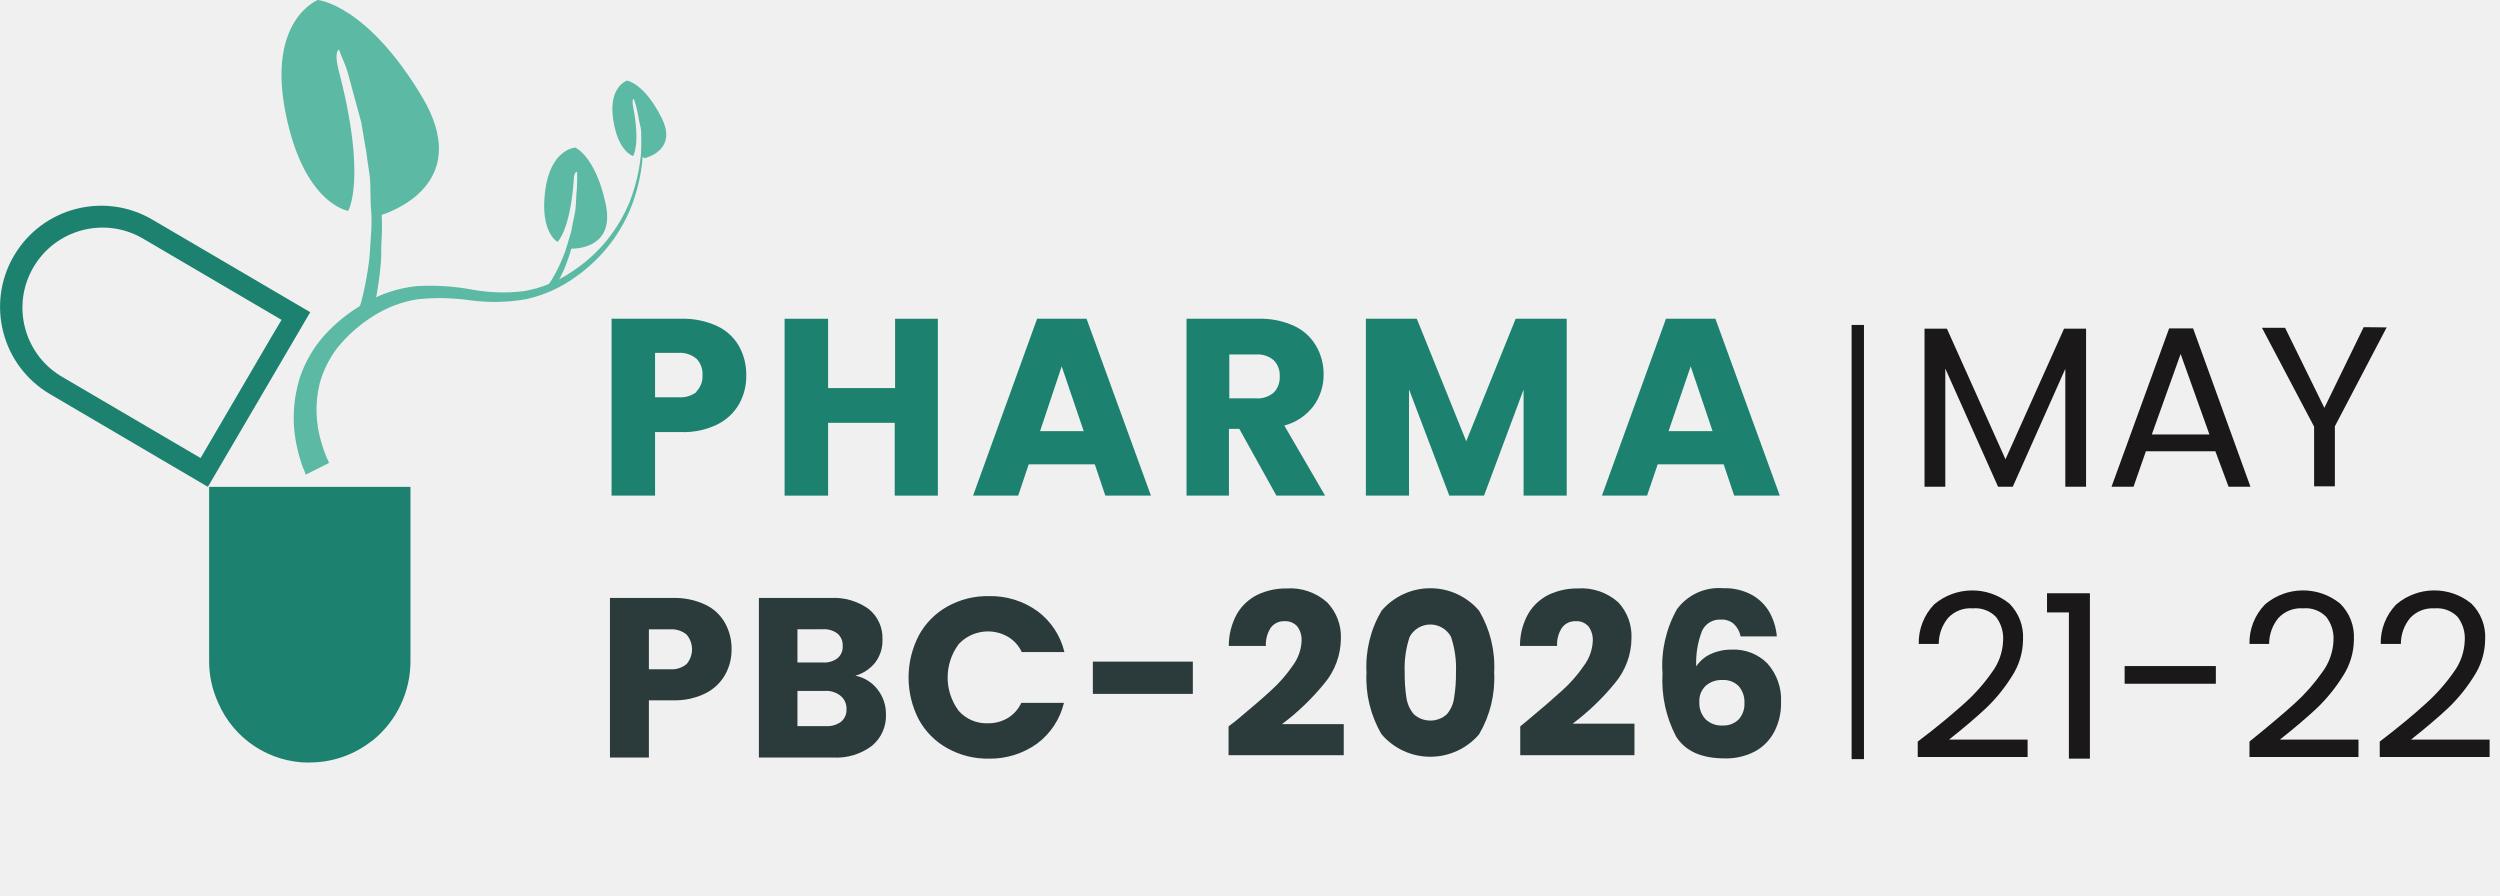
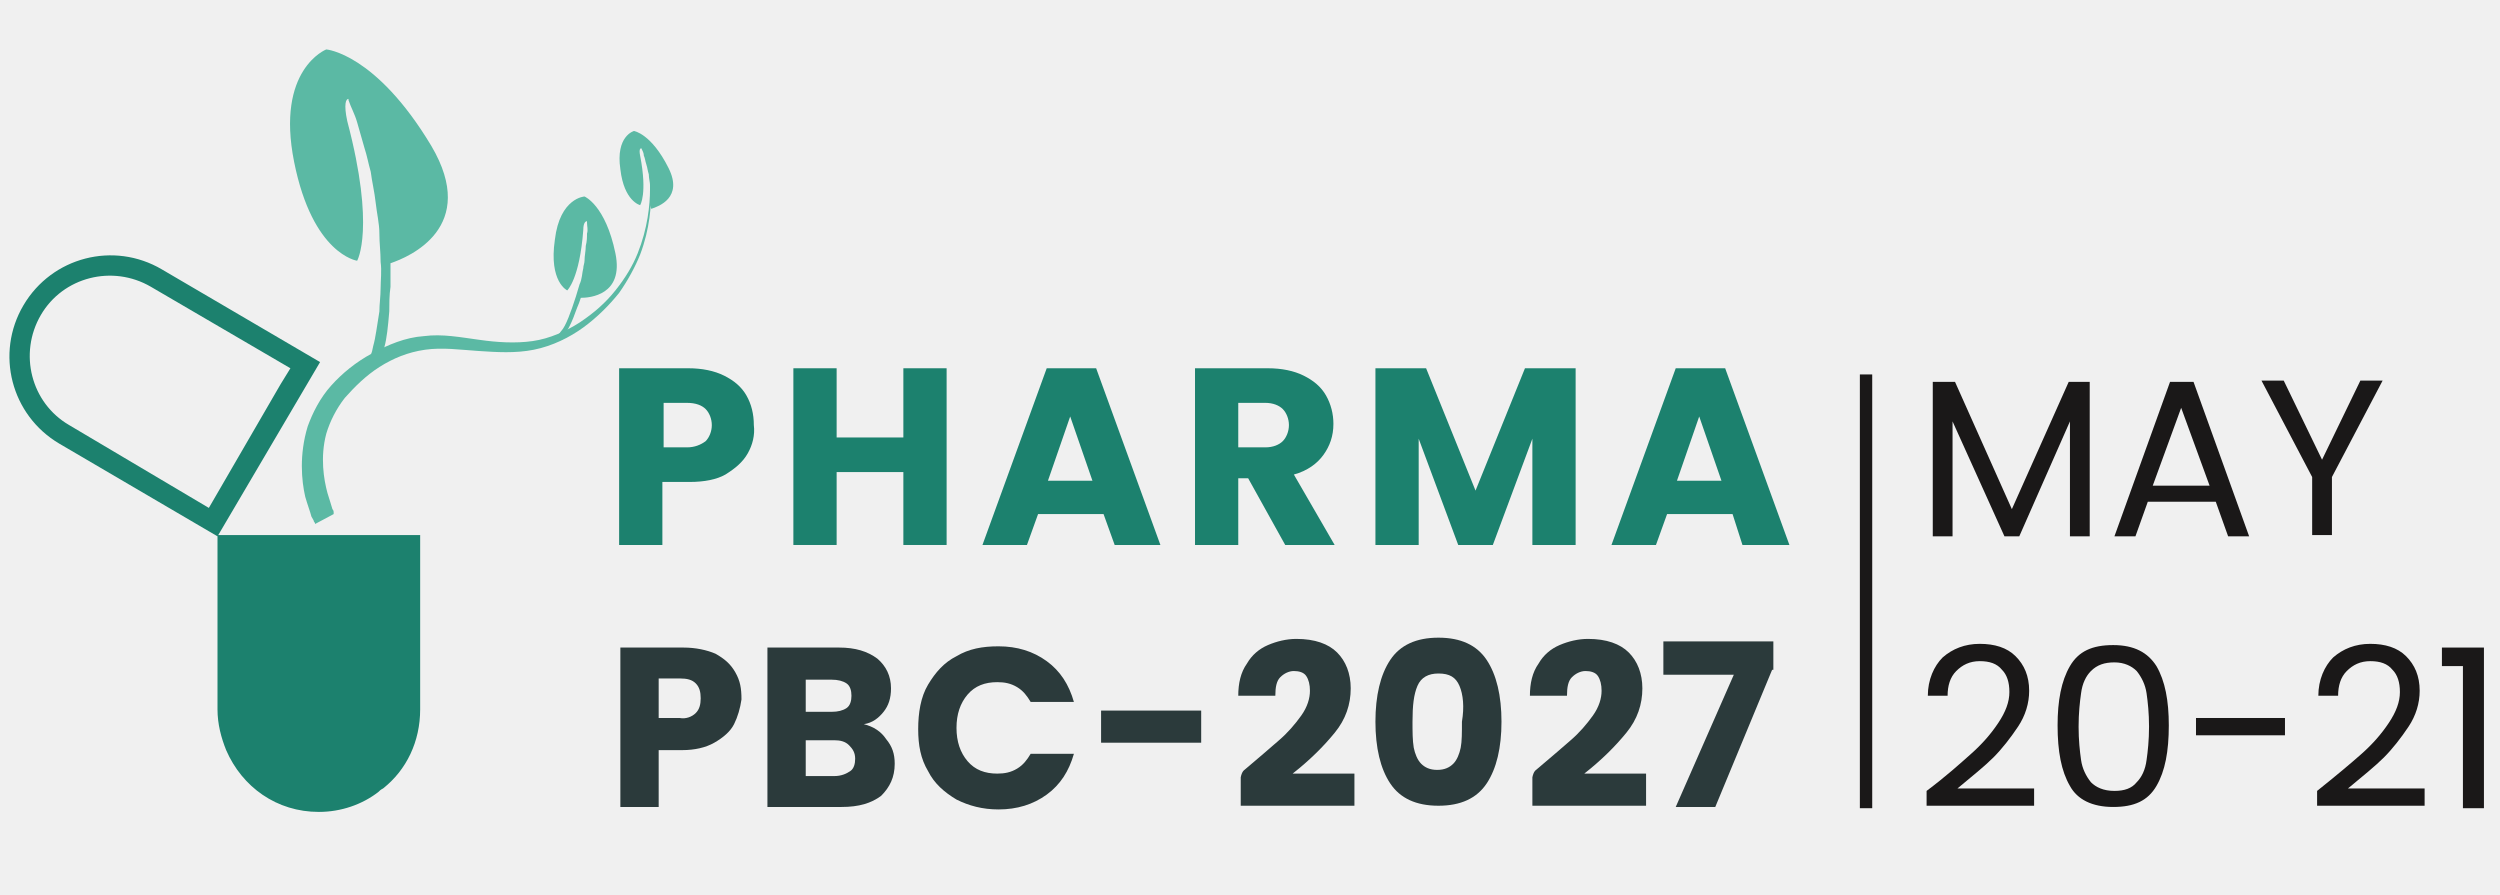
- <svg xmlns="http://www.w3.org/2000/svg" id="Layer_1" data-name="Layer 1" viewBox="0 0 202.27 72.43">
-   <defs>
-     <style>.cls-1{fill:#1c816e;}.cls-2{fill:#5bb9a4;}.cls-3{fill:#2b3a3b;}.cls-4{fill:#1a1818;}</style>
-   </defs>
-   <path class="cls-1" d="M12.33,17.77A8.18,8.18,0,1,0,4.05,31.89l12.77,7.5L25.1,25.26Zm3.9,19.29L4.91,30.42a6.48,6.48,0,0,1,6.55-11.18l11.32,6.64L22,27.19Z" />
-   <path class="cls-1" d="M25,61.69h.06a8.09,8.09,0,0,0,4.78-1.56l.37-.27a8.23,8.23,0,0,0,3-6.36V39.39H16.92V53.51a8,8,0,0,0,.73,3.34A8,8,0,0,0,25,61.7Z" />
-   <path class="cls-2" d="M24.74,38.4a1.37,1.37,0,0,0-.07-.16c0-.09-.09-.23-.16-.41a11.87,11.87,0,0,1-.46-1.57,10.88,10.88,0,0,1,.22-5.74,10,10,0,0,1,1.93-3.34,12.91,12.91,0,0,1,3.26-2.62,10.39,10.39,0,0,1,4.24-1.41,18.55,18.55,0,0,1,4.49.28,13.83,13.83,0,0,0,4.25.12A9.9,9.9,0,0,0,46.24,22a12.2,12.2,0,0,0,2.9-2.61,12.58,12.58,0,0,0,1.78-3,14.23,14.23,0,0,0,1-5.17,13.93,13.93,0,0,0-.06-1.49c0-.34,0-.53,0-.53s0,.19.07.53.08.84.11,1.49a14.33,14.33,0,0,1-.87,5.26,12.51,12.51,0,0,1-1.72,3.14,12.68,12.68,0,0,1-2.9,2.8,10.75,10.75,0,0,1-4,1.79,14.64,14.64,0,0,1-4.48.09,17.48,17.48,0,0,0-4.26-.09,9.3,9.3,0,0,0-3.7,1.42,11.64,11.64,0,0,0-2.79,2.48A8.47,8.47,0,0,0,25.87,31,9.05,9.05,0,0,0,26,35.79a10.25,10.25,0,0,0,.45,1.28c.07.14.11.24.15.31l0,.09Z" />
-   <path class="cls-2" d="M30.42,24.14a29.5,29.5,0,0,0,.4-2.93c.05-.6,0-1.26.06-1.95a16.93,16.93,0,0,0,0-1.87c1.49-.5,7.2-2.92,3.29-9.52C29.67.33,25.71,0,25.71,0s-4.08,1.6-2.62,9.06,5.08,8,5.08,8,1.53-2.57-.75-11.29c-.36-1.36-.13-1.68,0-1.76a.61.61,0,0,0,.05.12c.2.56.5,1.13.68,1.79s.37,1.35.56,2.07.34,1.24.51,1.87l.42,2.46c.09.86.29,1.7.32,2.55s0,1.54.08,2.28A14.8,14.8,0,0,1,30,19.23c-.05.67-.07,1.31-.14,1.89a25.38,25.38,0,0,1-.5,2.77,8.4,8.4,0,0,1-.28,1l1.05.31A8.62,8.62,0,0,0,30.42,24.14Z" />
-   <path class="cls-2" d="M45.06,22.94a11.71,11.71,0,0,0,.6-1.19c.11-.26.2-.54.31-.83a6.24,6.24,0,0,0,.25-.8c.71,0,3.5-.21,2.79-3.6-.82-3.87-2.46-4.58-2.46-4.58s-2,.09-2.44,3.49,1,4.14,1,4.14,1-.88,1.31-4.94c0-.63.19-.74.27-.74s0,0,0,0a8.05,8.05,0,0,1,0,.87q0,.46-.06,1c0,.4-.05.8-.07,1.21l-.12.64c-.12.42-.14.86-.27,1.28s-.2.67-.3,1a6.09,6.09,0,0,1-.32.91c-.12.28-.22.54-.34.78a12.18,12.18,0,0,1-.61,1.12c-.16.25-.27.4-.27.4l.4.28A4.85,4.85,0,0,0,45.06,22.94Z" />
-   <path class="cls-2" d="M51.89,12.63c0-.17,0-.34,0-.51a9.21,9.21,0,0,0,0-1c0-.3,0-.6-.08-.9s-.11-.53-.16-.79-.1-.51-.16-.74A5.54,5.54,0,0,0,51.28,8l0,0c-.07,0-.15.13-.06.62.61,3.12,0,4,0,4S50,12.3,49.61,9.65s1.12-3.13,1.12-3.13,1.39.2,2.79,3c1.23,2.41-.83,3.14-1.37,3.28Z" />
-   <path class="cls-1" d="M59.81,32.67a4.14,4.14,0,0,1-1.75,1.66,6.21,6.21,0,0,1-2.94.63H53V40.1H49.48V25.79h5.64a6.52,6.52,0,0,1,2.9.59A4,4,0,0,1,59.79,28a4.78,4.78,0,0,1,.59,2.39A4.61,4.61,0,0,1,59.81,32.67Zm-3.46-1a1.76,1.76,0,0,0,.49-1.32,1.78,1.78,0,0,0-.49-1.33,2.11,2.11,0,0,0-1.49-.47H53v3.59h1.9A2.11,2.11,0,0,0,56.35,31.72Z" />
-   <path class="cls-1" d="M75.88,25.79V40.1H72.39V34.21H67V40.1H63.48V25.79H67V31.4h5.42V25.79Z" />
-   <path class="cls-1" d="M88.58,37.57H83.23l-.85,2.53H78.73l5.18-14.31h4L93.12,40.1H89.43Zm-.9-2.69L85.9,29.64l-1.75,5.24Z" />
-   <path class="cls-1" d="M103.27,40.1l-3-5.4h-.84v5.4H96V25.79h5.85a6.49,6.49,0,0,1,2.88.59A4,4,0,0,1,106.49,28a4.47,4.47,0,0,1,.6,2.29,4.23,4.23,0,0,1-.81,2.55,4.33,4.33,0,0,1-2.37,1.59l3.3,5.67Zm-3.81-7.87h2.16a2,2,0,0,0,1.44-.47,1.75,1.75,0,0,0,.48-1.32,1.73,1.73,0,0,0-.48-1.29,2,2,0,0,0-1.44-.47H99.46Z" />
-   <path class="cls-1" d="M126.76,25.79V40.1h-3.49V31.52l-3.2,8.58h-2.81L114,31.5v8.6h-3.49V25.79h4.12l4,9.91,4-9.91Z" />
-   <path class="cls-1" d="M139.46,37.57h-5.34l-.86,2.53h-3.65l5.18-14.31h4L144,40.1h-3.69Zm-.9-2.69-1.77-5.24L135,34.88Z" />
-   <path class="cls-3" d="M58.67,54.59a3.77,3.77,0,0,1-1.58,1.5,5.56,5.56,0,0,1-2.65.57H52.5v4.63H49.35V48.38h5.09a5.8,5.8,0,0,1,2.62.54,3.56,3.56,0,0,1,1.59,1.47,4.21,4.21,0,0,1,.54,2.15A4.11,4.11,0,0,1,58.67,54.59Zm-3.12-.86a1.84,1.84,0,0,0,0-2.39,1.89,1.89,0,0,0-1.34-.42H52.5v3.23h1.71A1.89,1.89,0,0,0,55.55,53.73Z" />
-   <path class="cls-3" d="M71,55.78a3.18,3.18,0,0,1,.68,2,3.14,3.14,0,0,1-1.13,2.56,4.76,4.76,0,0,1-3.15.95h-6V48.38h5.81a4.79,4.79,0,0,1,3.08.9,3,3,0,0,1,1.11,2.45,2.93,2.93,0,0,1-.6,1.89,3.15,3.15,0,0,1-1.59,1.05A3,3,0,0,1,71,55.78ZM64.52,53.6h2.06a1.79,1.79,0,0,0,1.18-.34,1.2,1.2,0,0,0,.42-1,1.24,1.24,0,0,0-.42-1,1.79,1.79,0,0,0-1.18-.35H64.52Zm3.54,4.79a1.26,1.26,0,0,0,.43-1A1.33,1.33,0,0,0,68,56.29a1.82,1.82,0,0,0-1.24-.39H64.52v2.85h2.32A1.87,1.87,0,0,0,68.06,58.39Z" />
-   <path class="cls-3" d="M74.34,51.41a5.91,5.91,0,0,1,2.31-2.34A6.64,6.64,0,0,1,80,48.23a6.46,6.46,0,0,1,3.94,1.22,5.78,5.78,0,0,1,2.18,3.31H82.67a2.81,2.81,0,0,0-1.1-1.23,3.24,3.24,0,0,0-4,.58,4.52,4.52,0,0,0,0,5.41,3,3,0,0,0,2.35,1,3.09,3.09,0,0,0,1.61-.42,2.81,2.81,0,0,0,1.1-1.23h3.45a5.79,5.79,0,0,1-2.18,3.3A6.51,6.51,0,0,1,80,61.38a6.64,6.64,0,0,1-3.35-.84,5.86,5.86,0,0,1-2.31-2.32,7.4,7.4,0,0,1,0-6.81Z" />
-   <path class="cls-3" d="M96.51,53.53v2.61H88.42V53.53Z" />
-   <path class="cls-3" d="M100,58.31c1.2-1,2.15-1.81,2.84-2.45a11.15,11.15,0,0,0,1.75-2,3.62,3.62,0,0,0,.72-2,1.84,1.84,0,0,0-.35-1.18,1.28,1.28,0,0,0-1.05-.42,1.31,1.31,0,0,0-1.09.52,2.46,2.46,0,0,0-.4,1.48h-3a5.3,5.3,0,0,1,.67-2.61,3.93,3.93,0,0,1,1.67-1.54,5.35,5.35,0,0,1,2.31-.5,4.48,4.48,0,0,1,3.3,1.12,4,4,0,0,1,1.12,2.93,5.71,5.71,0,0,1-1.35,3.65,19.6,19.6,0,0,1-3.42,3.28h5V61.1H99.4V58.77Z" />
-   <path class="cls-3" d="M111.78,49.41a5.19,5.19,0,0,1,7.89,0,8.88,8.88,0,0,1,1.22,5,8.94,8.94,0,0,1-1.22,5,5.19,5.19,0,0,1-7.89,0,8.94,8.94,0,0,1-1.22-5A8.88,8.88,0,0,1,111.78,49.41Zm5.62,2.12a1.9,1.9,0,0,0-3.35,0,8,8,0,0,0-.4,2.86,12.91,12.91,0,0,0,.14,2.07,2.68,2.68,0,0,0,.6,1.33,2,2,0,0,0,2.67,0,2.59,2.59,0,0,0,.59-1.33,11.72,11.72,0,0,0,.15-2.07A8,8,0,0,0,117.4,51.53Z" />
-   <path class="cls-3" d="M123.56,58.31c1.2-1,2.14-1.81,2.84-2.45a11.15,11.15,0,0,0,1.75-2,3.62,3.62,0,0,0,.72-2,1.84,1.84,0,0,0-.35-1.18,1.28,1.28,0,0,0-1.05-.42,1.31,1.31,0,0,0-1.09.52,2.46,2.46,0,0,0-.4,1.48h-3a5.2,5.2,0,0,1,.67-2.61,3.93,3.93,0,0,1,1.67-1.54,5.35,5.35,0,0,1,2.31-.5,4.48,4.48,0,0,1,3.3,1.12A4,4,0,0,1,132,51.62a5.7,5.7,0,0,1-1.34,3.65,19.6,19.6,0,0,1-3.42,3.28h5V61.1H123V58.77Z" />
-   <path class="cls-3" d="M140.27,50.47a1.49,1.49,0,0,0-1.05-.34,1.57,1.57,0,0,0-1.51.91,7,7,0,0,0-.47,2.88,2.76,2.76,0,0,1,1.16-1,3.91,3.91,0,0,1,1.69-.36A3.82,3.82,0,0,1,143,53.68a4.4,4.4,0,0,1,1.1,3.18,4.91,4.91,0,0,1-.55,2.35A3.82,3.82,0,0,1,142,60.79a5,5,0,0,1-2.45.57c-1.89,0-3.2-.59-3.94-1.77a9.78,9.78,0,0,1-1.1-5.1,9.28,9.28,0,0,1,1.17-5.2,4.22,4.22,0,0,1,3.74-1.7,4.6,4.6,0,0,1,2.32.54,3.73,3.73,0,0,1,1.44,1.43,4.88,4.88,0,0,1,.58,1.93h-2.93A1.89,1.89,0,0,0,140.27,50.47Zm-2.25,5a1.68,1.68,0,0,0-.53,1.33A1.9,1.9,0,0,0,138,58.2a1.86,1.86,0,0,0,1.39.5,1.73,1.73,0,0,0,1.28-.49,1.86,1.86,0,0,0,.47-1.33,1.94,1.94,0,0,0-.46-1.36,1.7,1.7,0,0,0-1.33-.5A1.9,1.9,0,0,0,138,55.49Z" />
-   <path class="cls-4" d="M168.78,26.59V39.38H167.1V29.84l-4.25,9.54h-1.19l-4.27-9.56v9.56h-1.68V26.59h1.81l4.74,10.57L167,26.59Z" />
-   <path class="cls-4" d="M179.24,36.51h-5.62l-1,2.87h-1.78l4.66-12.81h1.94l4.64,12.81h-1.77Zm-.48-1.36-2.33-6.51-2.33,6.51Z" />
-   <path class="cls-4" d="M193.1,26.49l-4.19,8v4.86h-1.68V34.52l-4.22-8h1.87L188.06,33l3.18-6.53Z" />
-   <path class="cls-4" d="M158.91,56.93a14.6,14.6,0,0,0,2.25-2.53,4.56,4.56,0,0,0,.91-2.6,2.83,2.83,0,0,0-.58-1.89,2.33,2.33,0,0,0-1.88-.69,2.47,2.47,0,0,0-2,.78,3.31,3.31,0,0,0-.75,2.1h-1.62a4.48,4.48,0,0,1,1.25-3.2,4.77,4.77,0,0,1,6.08-.07,3.8,3.8,0,0,1,1.11,2.9,5.49,5.49,0,0,1-.91,3,13.14,13.14,0,0,1-2.08,2.56c-.78.73-1.77,1.58-3,2.55h6.36v1.41h-8.89V60C156.8,58.77,158,57.74,158.91,56.93Z" />
-   <path class="cls-4" d="M165.62,49.55V48h3.47V61.38h-1.7V49.55Z" />
-   <path class="cls-4" d="M179.28,53.89v1.43H171.9V53.89Z" />
-   <path class="cls-4" d="M185.64,56.93a15,15,0,0,0,2.24-2.53,4.58,4.58,0,0,0,.92-2.6,2.83,2.83,0,0,0-.59-1.89,2.3,2.3,0,0,0-1.87-.69,2.47,2.47,0,0,0-2,.78,3.31,3.31,0,0,0-.75,2.1H182a4.44,4.44,0,0,1,1.26-3.2,4.75,4.75,0,0,1,6.07-.07,3.77,3.77,0,0,1,1.12,2.9,5.49,5.49,0,0,1-.91,3,13.52,13.52,0,0,1-2.08,2.56c-.78.73-1.77,1.58-3,2.55h6.36v1.41H182V60Q184.3,58.14,185.64,56.93Z" />
-   <path class="cls-4" d="M196.26,56.93a14.6,14.6,0,0,0,2.25-2.53,4.56,4.56,0,0,0,.91-2.6,2.83,2.83,0,0,0-.58-1.89,2.32,2.32,0,0,0-1.87-.69A2.47,2.47,0,0,0,195,50a3.26,3.26,0,0,0-.75,2.1h-1.63a4.44,4.44,0,0,1,1.26-3.2,4.75,4.75,0,0,1,6.07-.07,3.77,3.77,0,0,1,1.12,2.9,5.51,5.51,0,0,1-.92,3,13.14,13.14,0,0,1-2.08,2.56q-1.16,1.09-3,2.55h6.36v1.41h-8.89V60C194.15,58.77,195.38,57.74,196.26,56.93Z" />
-   <rect class="cls-4" x="149.81" y="26.29" width="1" height="35.13" />
+ <svg xmlns="http://www.w3.org/2000/svg" version="1.1" id="Layer_1" x="0px" y="0px" viewBox="0 0 202.3 72.4" style="enable-background:new 0 0 202.3 72.4;" xml:space="preserve">
+   <style type="text/css">
+ 	.st0{fill:#2F2F2F;}
+ 	.st1{fill:#B21A81;}
+ 	.st2{fill:#FFFFFF;}
+ 	.st3{fill:#3C3E3D;}
+ 	.st4{fill:#31BFC3;}
+ 	.st5{opacity:0.25;}
+ 	.st6{fill:#808080;}
+ 	.st7{fill:none;stroke:#808080;stroke-width:0.398;stroke-miterlimit:10;}
+ 	.st8{fill:#93B48E;}
+ 	.st9{opacity:0.88;fill:none;stroke:#93B48E;stroke-width:0.914;stroke-miterlimit:10;}
+ 	.st10{fill:#E9A036;}
+ 	.st11{fill:#A95A21;}
+ 	.st12{fill:none;stroke:#DE001C;stroke-width:0.487;stroke-miterlimit:10;}
+ 	.st13{fill:#1C816E;}
+ 	.st14{fill:#5BB9A4;}
+ 	.st15{fill:#122D24;}
+ 	.st16{fill:#175929;}
+ 	.st17{fill:#80BC27;}
+ 	.st18{fill:#7FBA28;}
+ 	.st19{fill:#7FB829;}
+ 	.st20{fill:#80BC28;}
+ 	.st21{fill:#80BC2A;}
+ 	.st22{fill:#3C7651;}
+ 	.st23{fill:#3B7550;}
+ 	.st24{fill:#80AA94;}
+ 	.st25{fill:#FAFCFC;}
+ 	.st26{fill:#25524A;}
+ 	.st27{fill:#A9A01F;}
+ 	.st28{fill:#23995B;}
+ 	.st29{fill:#1D4479;}
+ 	.st30{fill:none;stroke:#262728;stroke-width:1.077;stroke-miterlimit:10;}
+ 	.st31{fill:#28378C;}
+ 	.st32{fill:#40A6E2;}
+ 	.st33{fill:#FCCE1C;}
+ 	.st34{fill:none;stroke:#737373;stroke-width:1.11;stroke-miterlimit:10;}
+ 	.st35{fill:#00B9D7;}
+ 	.st36{fill:none;stroke:#FFFFFF;stroke-width:1.562;stroke-miterlimit:10;}
+ 	.st37{fill:#2B3A3B;}
+ 	.st38{fill:none;stroke:#6E1215;stroke-width:0.642;stroke-miterlimit:10;}
+ 	.st39{fill:none;stroke:#6E1215;stroke-width:0.447;stroke-miterlimit:10;}
+ 	.st40{opacity:0.88;fill:none;stroke:#93B48E;stroke-width:0.56;stroke-miterlimit:10;}
+ 	.st41{fill:none;stroke:#FFFFFF;stroke-width:0.94;stroke-miterlimit:10;}
+ 	.st42{fill:none;stroke:#737373;stroke-width:0.501;stroke-miterlimit:10;}
+ 	.st43{fill:none;stroke:#FFFFFF;stroke-width:1.389;stroke-miterlimit:10;}
+ 	.st44{fill:none;stroke:#737373;stroke-width:0.74;stroke-miterlimit:10;}
+ 	.st45{fill:none;stroke:#23995B;stroke-width:0.663;stroke-miterlimit:10;}
+ 	.st46{fill:none;stroke:#23995B;stroke-width:0.396;stroke-miterlimit:10;}
+ 	.st47{fill:none;stroke:#28378C;stroke-width:2;stroke-miterlimit:10;}
+ 	.st48{fill:none;stroke:#28378C;stroke-width:1.091;stroke-miterlimit:10;}
+ 	.st49{fill:#96AFCE;}
+ 	.st50{fill:#3B3888;}
+ 	.st51{fill:none;stroke:#DE001C;stroke-width:0.451;stroke-miterlimit:10;}
+ 	.st52{fill:none;stroke:#DE001C;stroke-width:0.198;stroke-miterlimit:10;}
+ 	.st53{fill:none;stroke:#DE001C;stroke-width:0.354;stroke-miterlimit:10;}
+ 	.st54{fill:none;stroke:#808080;stroke-width:0.342;stroke-miterlimit:10;}
+ 	.st55{fill:none;stroke:#808080;stroke-width:0.228;stroke-miterlimit:10;}
+ 	.st56{fill:#37B2B5;}
+ 	.st57{fill:#000100;}
+ 	.st58{fill:none;stroke:#C85119;stroke-width:0.847;stroke-miterlimit:10;}
+ 	.st59{fill:#C85119;}
+ 	.st60{fill:#1A1718;}
+ 	.st61{fill:none;stroke:#96AFCE;stroke-width:0.524;stroke-miterlimit:10;}
+ 	.st62{fill:#F2F3F1;}
+ 	.st63{fill:#F2F3F2;}
+ 	.st64{fill:#F1F6F2;}
+ 	.st65{fill:#EFF2F0;}
+ 	.st66{fill:#DFE8E2;}
+ 	.st67{fill:#EDF0EC;}
+ 	.st68{fill:none;stroke:#808080;stroke-width:0.736;stroke-miterlimit:10;}
+ 	.st69{fill:none;stroke:#25524A;stroke-width:1.193;stroke-miterlimit:10;}
+ 	.st70{fill:#3CA835;}
+ 	.st71{fill:#020201;}
+ 	.st72{fill:#971860;}
+ 	.st73{fill:#37B2B5;stroke:#37B2B5;stroke-width:0.682;stroke-miterlimit:10;}
+ 	.st74{fill:#737373;}
+ 	.st75{fill:#0B4485;}
+ 	.st76{fill:none;stroke:#262728;stroke-width:1.19;stroke-miterlimit:10;}
+ 	.st77{fill:#6E1215;}
+ 	.st78{opacity:0.88;}
+ 	.st79{fill:#DE001C;}
+ 	.st80{fill:#DF001B;}
+ 	.st81{fill:#020201;stroke:#FFFFFF;stroke-width:0.541;stroke-miterlimit:10;}
+ 	.st82{fill:#DF001B;stroke:#FFFFFF;stroke-width:0.541;stroke-miterlimit:10;}
+ 	.st83{fill:#FFFFFF;stroke:#FFFFFF;stroke-width:2;stroke-miterlimit:10;}
+ 	.st84{fill:#23985B;}
+ 	.st85{fill:#262728;}
+ 	.st86{fill:none;stroke:#FFFFFF;stroke-width:1.614;stroke-miterlimit:10;}
+ 	.st87{fill:none;stroke:#737373;stroke-width:0.765;stroke-miterlimit:10;}
+ 	.st88{fill:none;stroke:#808080;stroke-width:0.367;stroke-miterlimit:10;}
+ 	.st89{fill:none;stroke:#40A6E2;stroke-width:1.408;stroke-miterlimit:10;}
+ 	.st90{fill:#DF001B;stroke:#FFFFFF;stroke-width:0.456;stroke-miterlimit:10;}
+ 	.st91{fill:#1A1818;}
+ 	.st92{fill:#35754F;}
+ 	.st93{fill:#22568A;}
+ 	.st94{fill:#35479C;}
+ 	.st95{fill:#FFD838;}
+ 	.st96{fill:#FC4C62;}
+ 	.st97{fill:#642C8F;}
+ 	.st98{fill:#929392;}
+ 	.st99{fill:#18A89D;}
+ 	.st100{fill:#314957;}
+ 	.st101{fill:none;stroke:#642C8F;stroke-width:0.75;stroke-miterlimit:10;}
+ 	.st102{fill:none;stroke:#18A89D;stroke-width:0.75;stroke-miterlimit:10;}
+ 	.st103{fill:none;stroke:#314957;stroke-width:0.75;stroke-miterlimit:10;}
+ 	.st104{fill:#FC6D11;}
+ 	.st105{fill:#2B3B5C;}
+ 	.st106{fill:none;stroke:#C85119;stroke-width:0.75;stroke-miterlimit:10;}
+ 	.st107{fill:#7E4524;}
+ 	.st108{fill:#008DC9;}
+ 	.st109{fill:#123A31;}
+ 	.st110{fill:#5F9955;}
+ 	.st111{fill:none;stroke:#28378C;stroke-miterlimit:10;}
+ 	.st112{fill:#3D5A80;}
+ 	.st113{fill:#D69500;}
+ 	.st114{fill:none;stroke:#25524A;stroke-miterlimit:10;}
+ 	.st115{fill:none;stroke:#1A1818;stroke-miterlimit:10;}
+ 	.st116{fill:none;stroke:#808080;stroke-miterlimit:10;}
+ 	.st117{fill:#178DD7;}
+ 	.st118{fill:#4E7E95;}
+ 	.st119{fill:#C90526;}
+ </style>
+   <g>
+     <g>
+       <g>
+         <g>
+           <path class="st13" d="M13.1,21.8c-3.9-2.3-8.9-1-11.2,2.9c-2.3,3.9-1,8.9,2.9,11.2l12.8,7.5l8.3-14.1L13.1,21.8z M16.9,41.1      L5.6,34.4c-3.1-1.8-4.1-5.8-2.3-8.9c1.8-3.1,5.8-4.1,8.9-2.3l11.3,6.6l-0.8,1.3L16.9,41.1z" />
+         </g>
+       </g>
+       <g>
+         <path class="st13" d="M25.8,65.7C25.8,65.7,25.8,65.7,25.8,65.7c1.8,0,3.5-0.6,4.8-1.6c0.1-0.1,0.2-0.2,0.4-0.3     c1.9-1.5,3-3.8,3-6.4l0-14.1l-16.4,0l0,14.1c0,1.2,0.3,2.3,0.7,3.3C19.6,63.7,22.4,65.7,25.8,65.7C25.7,65.7,25.7,65.7,25.8,65.7     z" />
+       </g>
+       <g>
+         <g>
+           <path class="st14" d="M25.5,42.4c0,0,0-0.1-0.1-0.2c0-0.1-0.1-0.2-0.2-0.4c-0.1-0.4-0.3-0.9-0.5-1.6c-0.3-1.3-0.5-3.4,0.2-5.7      c0.4-1.1,1-2.3,1.9-3.3c0.9-1,2-1.9,3.3-2.6c1.3-0.7,2.7-1.3,4.2-1.4c1.5-0.2,3,0.1,4.5,0.3c1.4,0.2,2.9,0.3,4.3,0.1      c1.4-0.2,2.7-0.8,3.8-1.5c1.2-0.8,2.1-1.6,2.9-2.6c0.8-1,1.4-2,1.8-3c0.8-2,1-3.9,1-5.2c0-0.6,0-1.1-0.1-1.5c0-0.3,0-0.5,0-0.5      s0,0.2,0.1,0.5c0,0.3,0.1,0.8,0.1,1.5c0,1.3-0.1,3.2-0.9,5.3c-0.4,1-1,2.1-1.7,3.1c-0.8,1-1.8,2-2.9,2.8c-1.1,0.8-2.5,1.5-4,1.8      c-1.5,0.3-3,0.2-4.5,0.1c-1.5-0.1-2.9-0.3-4.3-0.1c-1.4,0.2-2.6,0.7-3.7,1.4c-1.1,0.7-2,1.6-2.8,2.5c-0.7,0.9-1.2,1.9-1.5,2.9      c-0.5,1.9-0.2,3.7,0.1,4.8c0.2,0.6,0.3,1,0.4,1.3c0.1,0.1,0.1,0.2,0.1,0.3c0,0.1,0,0.1,0,0.1L25.5,42.4z" />
+         </g>
+         <g>
+           <path class="st14" d="M31.1,28.1c0.2-0.7,0.3-1.7,0.4-2.9c0-0.6,0-1.3,0.1-2c0-0.6,0-1.2,0-1.9c1.5-0.5,7.2-2.9,3.3-9.5      C30.4,4.3,26.4,4,26.4,4s-4.1,1.6-2.6,9.1c1.5,7.5,5.1,8,5.1,8s1.5-2.6-0.8-11.3C27.8,8.4,28,8,28.2,8c0,0,0,0.1,0,0.1      c0.2,0.6,0.5,1.1,0.7,1.8c0.2,0.7,0.4,1.4,0.6,2.1c0.2,0.6,0.3,1.2,0.5,1.9c0.1,0.8,0.3,1.6,0.4,2.5c0.1,0.9,0.3,1.7,0.3,2.5      c0,0.8,0.1,1.5,0.1,2.3c0.1,0.7,0,1.5,0,2.1c0,0.7-0.1,1.3-0.1,1.9c-0.2,1.2-0.3,2.1-0.5,2.8c-0.1,0.6-0.3,1-0.3,1l1.1,0.3      C30.9,29.2,31,28.9,31.1,28.1z" />
+         </g>
+         <g>
+           <path class="st14" d="M45.8,26.9c0.2-0.3,0.4-0.7,0.6-1.2c0.1-0.3,0.2-0.5,0.3-0.8c0.1-0.2,0.2-0.5,0.3-0.8      c0.7,0,3.5-0.2,2.8-3.6c-0.8-3.9-2.5-4.6-2.5-4.6s-2,0.1-2.4,3.5c-0.5,3.4,1,4.1,1,4.1s1-0.9,1.3-4.9c0-0.6,0.2-0.7,0.3-0.7      c0,0,0,0,0,0.1c0,0.3,0.1,0.6,0,0.9c0,0.3,0,0.6-0.1,1c0,0.4-0.1,0.8-0.1,1.2c0,0.2-0.1,0.4-0.1,0.6c-0.1,0.4-0.1,0.9-0.3,1.3      c-0.1,0.3-0.2,0.7-0.3,1c-0.1,0.3-0.2,0.6-0.3,0.9c-0.1,0.3-0.2,0.5-0.3,0.8c-0.2,0.5-0.4,0.9-0.6,1.1c-0.2,0.3-0.3,0.4-0.3,0.4      l0.4,0.3C45.5,27.4,45.6,27.2,45.8,26.9z" />
+         </g>
+         <g>
+           <path class="st14" d="M52.6,16.6c0-0.2,0-0.3,0-0.5c0-0.3,0-0.8,0-1.1c0-0.3-0.1-0.6-0.1-0.9c-0.1-0.3-0.1-0.5-0.2-0.8      c-0.1-0.3-0.1-0.5-0.2-0.7c0-0.2-0.1-0.4-0.2-0.6c0,0,0,0,0,0c-0.1,0-0.2,0.1-0.1,0.6c0.6,3.1,0,4,0,4s-1.3-0.3-1.6-2.9      c-0.4-2.7,1.1-3.1,1.1-3.1s1.4,0.2,2.8,3c1.2,2.4-0.8,3.1-1.4,3.3L52.6,16.6z" />
+         </g>
+       </g>
+     </g>
+     <g>
+       <path class="st13" d="M60.5,36.7c-0.4,0.7-1,1.2-1.8,1.7C58,38.8,57,39,55.8,39h-2.2v5.1h-3.5V29.8h5.6c1.1,0,2.1,0.2,2.9,0.6    c0.8,0.4,1.4,0.9,1.8,1.6c0.4,0.7,0.6,1.5,0.6,2.4C61.1,35.2,60.9,36,60.5,36.7z M57.1,35.7c0.3-0.3,0.5-0.8,0.5-1.3    s-0.2-1-0.5-1.3c-0.3-0.3-0.8-0.5-1.5-0.5h-1.9v3.6h1.9C56.2,36.2,56.7,36,57.1,35.7z" />
+       <path class="st13" d="M76.6,29.8v14.3h-3.5v-5.9h-5.4v5.9h-3.5V29.8h3.5v5.6h5.4v-5.6H76.6z" />
+       <path class="st13" d="M89.3,41.6H84l-0.9,2.5h-3.6l5.2-14.3h4l5.2,14.3h-3.7L89.3,41.6z M88.4,38.9l-1.8-5.2l-1.8,5.2H88.4z" />
+       <path class="st13" d="M104,44.1l-3-5.4h-0.8v5.4h-3.5V29.8h5.9c1.1,0,2.1,0.2,2.9,0.6c0.8,0.4,1.4,0.9,1.8,1.6    c0.4,0.7,0.6,1.5,0.6,2.3c0,1-0.3,1.8-0.8,2.5c-0.5,0.7-1.3,1.3-2.4,1.6l3.3,5.7H104z M100.2,36.2h2.2c0.6,0,1.1-0.2,1.4-0.5    c0.3-0.3,0.5-0.8,0.5-1.3c0-0.5-0.2-1-0.5-1.3c-0.3-0.3-0.8-0.5-1.4-0.5h-2.2V36.2z" />
+       <path class="st13" d="M127.5,29.8v14.3H124v-8.6l-3.2,8.6H118l-3.2-8.6v8.6h-3.5V29.8h4.1l4,9.9l4-9.9H127.5z" />
+       <path class="st13" d="M140.2,41.6h-5.3l-0.9,2.5h-3.6l5.2-14.3h4l5.2,14.3H141L140.2,41.6z M139.3,38.9l-1.8-5.2l-1.8,5.2H139.3z" />
+       <path class="st37" d="M59.4,58.6c-0.3,0.6-0.9,1.1-1.6,1.5c-0.7,0.4-1.6,0.6-2.6,0.6h-1.9v4.6h-3.1V52.4h5.1c1,0,1.9,0.2,2.6,0.5    c0.7,0.4,1.2,0.8,1.6,1.5s0.5,1.3,0.5,2.2C59.9,57.3,59.7,58,59.4,58.6z M56.3,57.7c0.3-0.3,0.4-0.7,0.4-1.2    c0-0.5-0.1-0.9-0.4-1.2c-0.3-0.3-0.7-0.4-1.3-0.4h-1.7v3.2h1.7C55.5,58.2,56,58,56.3,57.7z" />
+       <path class="st37" d="M71.7,59.8c0.5,0.6,0.7,1.2,0.7,2c0,1.1-0.4,1.9-1.1,2.6c-0.8,0.6-1.8,0.9-3.2,0.9h-6V52.4h5.8    c1.3,0,2.3,0.3,3.1,0.9c0.7,0.6,1.1,1.4,1.1,2.4c0,0.8-0.2,1.4-0.6,1.9c-0.4,0.5-0.9,0.9-1.6,1C70.7,58.8,71.3,59.2,71.7,59.8z     M65.2,57.6h2.1c0.5,0,0.9-0.1,1.2-0.3c0.3-0.2,0.4-0.6,0.4-1c0-0.4-0.1-0.8-0.4-1s-0.7-0.3-1.2-0.3h-2.1V57.6z M68.8,62.4    c0.3-0.2,0.4-0.6,0.4-1c0-0.5-0.2-0.8-0.5-1.1c-0.3-0.3-0.7-0.4-1.2-0.4h-2.3v2.9h2.3C68.1,62.8,68.5,62.6,68.8,62.4z" />
+       <path class="st37" d="M75.1,55.4c0.6-1,1.3-1.8,2.3-2.3c1-0.6,2.1-0.8,3.4-0.8c1.5,0,2.8,0.4,3.9,1.2c1.1,0.8,1.8,1.9,2.2,3.3    h-3.5c-0.3-0.5-0.6-0.9-1.1-1.2c-0.5-0.3-1-0.4-1.6-0.4c-1,0-1.8,0.3-2.4,1c-0.6,0.7-0.9,1.6-0.9,2.7s0.3,2,0.9,2.7    c0.6,0.7,1.4,1,2.4,1c0.6,0,1.1-0.1,1.6-0.4c0.5-0.3,0.8-0.7,1.1-1.2h3.5c-0.4,1.4-1.1,2.5-2.2,3.3c-1.1,0.8-2.4,1.2-3.9,1.2    c-1.3,0-2.4-0.3-3.4-0.8c-1-0.6-1.8-1.3-2.3-2.3c-0.6-1-0.8-2.1-0.8-3.4S74.5,56.4,75.1,55.4z" />
+       <path class="st37" d="M97.2,57.5v2.6h-8.1v-2.6H97.2z" />
+       <path class="st37" d="M100.7,62.3c1.2-1,2.1-1.8,2.8-2.4c0.7-0.6,1.3-1.3,1.8-2c0.5-0.7,0.7-1.4,0.7-2c0-0.5-0.1-0.9-0.3-1.2    c-0.2-0.3-0.6-0.4-1-0.4s-0.8,0.2-1.1,0.5c-0.3,0.3-0.4,0.8-0.4,1.5h-3c0-1,0.2-1.9,0.7-2.6c0.4-0.7,1-1.2,1.7-1.5    c0.7-0.3,1.5-0.5,2.3-0.5c1.5,0,2.6,0.4,3.3,1.1s1.1,1.7,1.1,2.9c0,1.3-0.4,2.5-1.3,3.6c-0.9,1.1-2,2.2-3.4,3.3h5v2.6h-9.2v-2.3    C100.5,62.4,100.7,62.3,100.7,62.3z" />
+       <path class="st37" d="M112.5,53.4c0.8-1.2,2.1-1.8,3.9-1.8c1.8,0,3.1,0.6,3.9,1.8s1.2,2.9,1.2,5c0,2.1-0.4,3.8-1.2,5    s-2.1,1.8-3.9,1.8c-1.8,0-3.1-0.6-3.9-1.8c-0.8-1.2-1.2-2.9-1.2-5C111.3,56.3,111.7,54.6,112.5,53.4z M118.1,55.5    c-0.3-0.7-0.8-1-1.7-1c-0.8,0-1.4,0.3-1.7,1c-0.3,0.7-0.4,1.6-0.4,2.9c0,0.8,0,1.5,0.1,2.1c0.1,0.5,0.3,1,0.6,1.3    c0.3,0.3,0.7,0.5,1.3,0.5s1-0.2,1.3-0.5c0.3-0.3,0.5-0.8,0.6-1.3c0.1-0.5,0.1-1.2,0.1-2.1C118.5,57.2,118.4,56.2,118.1,55.5z" />
+       <path class="st37" d="M124.3,62.3c1.2-1,2.1-1.8,2.8-2.4c0.7-0.6,1.3-1.3,1.8-2c0.5-0.7,0.7-1.4,0.7-2c0-0.5-0.1-0.9-0.3-1.2    c-0.2-0.3-0.6-0.4-1-0.4s-0.8,0.2-1.1,0.5c-0.3,0.3-0.4,0.8-0.4,1.5h-3c0-1,0.2-1.9,0.7-2.6c0.4-0.7,1-1.2,1.7-1.5    c0.7-0.3,1.5-0.5,2.3-0.5c1.5,0,2.6,0.4,3.3,1.1s1.1,1.7,1.1,2.9c0,1.3-0.4,2.5-1.3,3.6c-0.9,1.1-2,2.2-3.4,3.3h5v2.6h-9.2v-2.3    C124.1,62.4,124.3,62.3,124.3,62.3z" />
+       <path class="st37" d="M143.4,54.2l-4.6,11.1h-3.2l4.7-10.7h-5.7v-2.7h8.9V54.2z" />
+     </g>
+     <g>
+       <path class="st91" d="M169.1,30.9v12.5h-1.6v-9.3l-4.1,9.3h-1.2l-4.2-9.3v9.3h-1.6V30.9h1.8l4.6,10.3l4.6-10.3H169.1z" />
+       <path class="st91" d="M179.3,40.6h-5.5l-1,2.8h-1.7l4.5-12.5h1.9l4.5,12.5h-1.7L179.3,40.6z M178.8,39.3l-2.3-6.3l-2.3,6.3H178.8z    " />
+       <path class="st91" d="M192.8,30.8l-4.1,7.8v4.7h-1.6v-4.7l-4.1-7.8h1.8l3.1,6.4l3.1-6.4H192.8z" />
+       <path class="st91" d="M159.5,61c0.9-0.8,1.6-1.6,2.2-2.5s0.9-1.7,0.9-2.5c0-0.8-0.2-1.4-0.6-1.8c-0.4-0.5-1-0.7-1.8-0.7    c-0.8,0-1.4,0.3-1.9,0.8c-0.5,0.5-0.7,1.2-0.7,2H156c0-1.3,0.5-2.4,1.2-3.1c0.8-0.7,1.8-1.1,3-1.1c1.2,0,2.2,0.3,2.9,1    c0.7,0.7,1.1,1.6,1.1,2.8c0,1-0.3,2-0.9,2.9s-1.3,1.8-2,2.5s-1.7,1.5-2.9,2.5h6.2v1.4h-8.7v-1.2C157.5,62.8,158.6,61.8,159.5,61z" />
+       <path class="st91" d="M167.5,53.9c0.7-1.2,1.8-1.7,3.5-1.7c1.7,0,2.8,0.6,3.5,1.7c0.7,1.2,1,2.8,1,4.8c0,2.1-0.3,3.7-1,4.9    c-0.7,1.2-1.8,1.7-3.5,1.7c-1.7,0-2.9-0.6-3.5-1.7c-0.7-1.2-1-2.8-1-4.9C166.5,56.7,166.8,55.1,167.5,53.9z M173.7,56.1    c-0.1-0.7-0.4-1.3-0.8-1.8c-0.4-0.4-1-0.7-1.8-0.7c-0.8,0-1.4,0.2-1.9,0.7c-0.4,0.4-0.7,1-0.8,1.8c-0.1,0.7-0.2,1.6-0.2,2.7    c0,1.1,0.1,2,0.2,2.7c0.1,0.7,0.4,1.3,0.8,1.8c0.4,0.4,1,0.7,1.9,0.7c0.8,0,1.4-0.2,1.8-0.7c0.4-0.4,0.7-1,0.8-1.8    c0.1-0.7,0.2-1.6,0.2-2.7C173.9,57.7,173.8,56.8,173.7,56.1z" />
+       <path class="st91" d="M184.9,58.1v1.4h-7.2v-1.4H184.9z" />
+       <path class="st91" d="M191.1,61c0.9-0.8,1.6-1.6,2.2-2.5s0.9-1.7,0.9-2.5c0-0.8-0.2-1.4-0.6-1.8c-0.4-0.5-1-0.7-1.8-0.7    c-0.8,0-1.4,0.3-1.9,0.8c-0.5,0.5-0.7,1.2-0.7,2h-1.6c0-1.3,0.5-2.4,1.2-3.1c0.8-0.7,1.8-1.1,3-1.1c1.2,0,2.2,0.3,2.9,1    c0.7,0.7,1.1,1.6,1.1,2.8c0,1-0.3,2-0.9,2.9s-1.3,1.8-2,2.5s-1.7,1.5-2.9,2.5h6.2v1.4h-8.7v-1.2C189,62.8,190.2,61.8,191.1,61z" />
+       <path class="st91" d="M197.6,53.9v-1.5h3.4v13h-1.7V53.9H197.6z" />
+     </g>
+     <g>
+       <rect x="150.5" y="30.3" class="st91" width="1" height="35.1" />
+     </g>
+   </g>
</svg>
